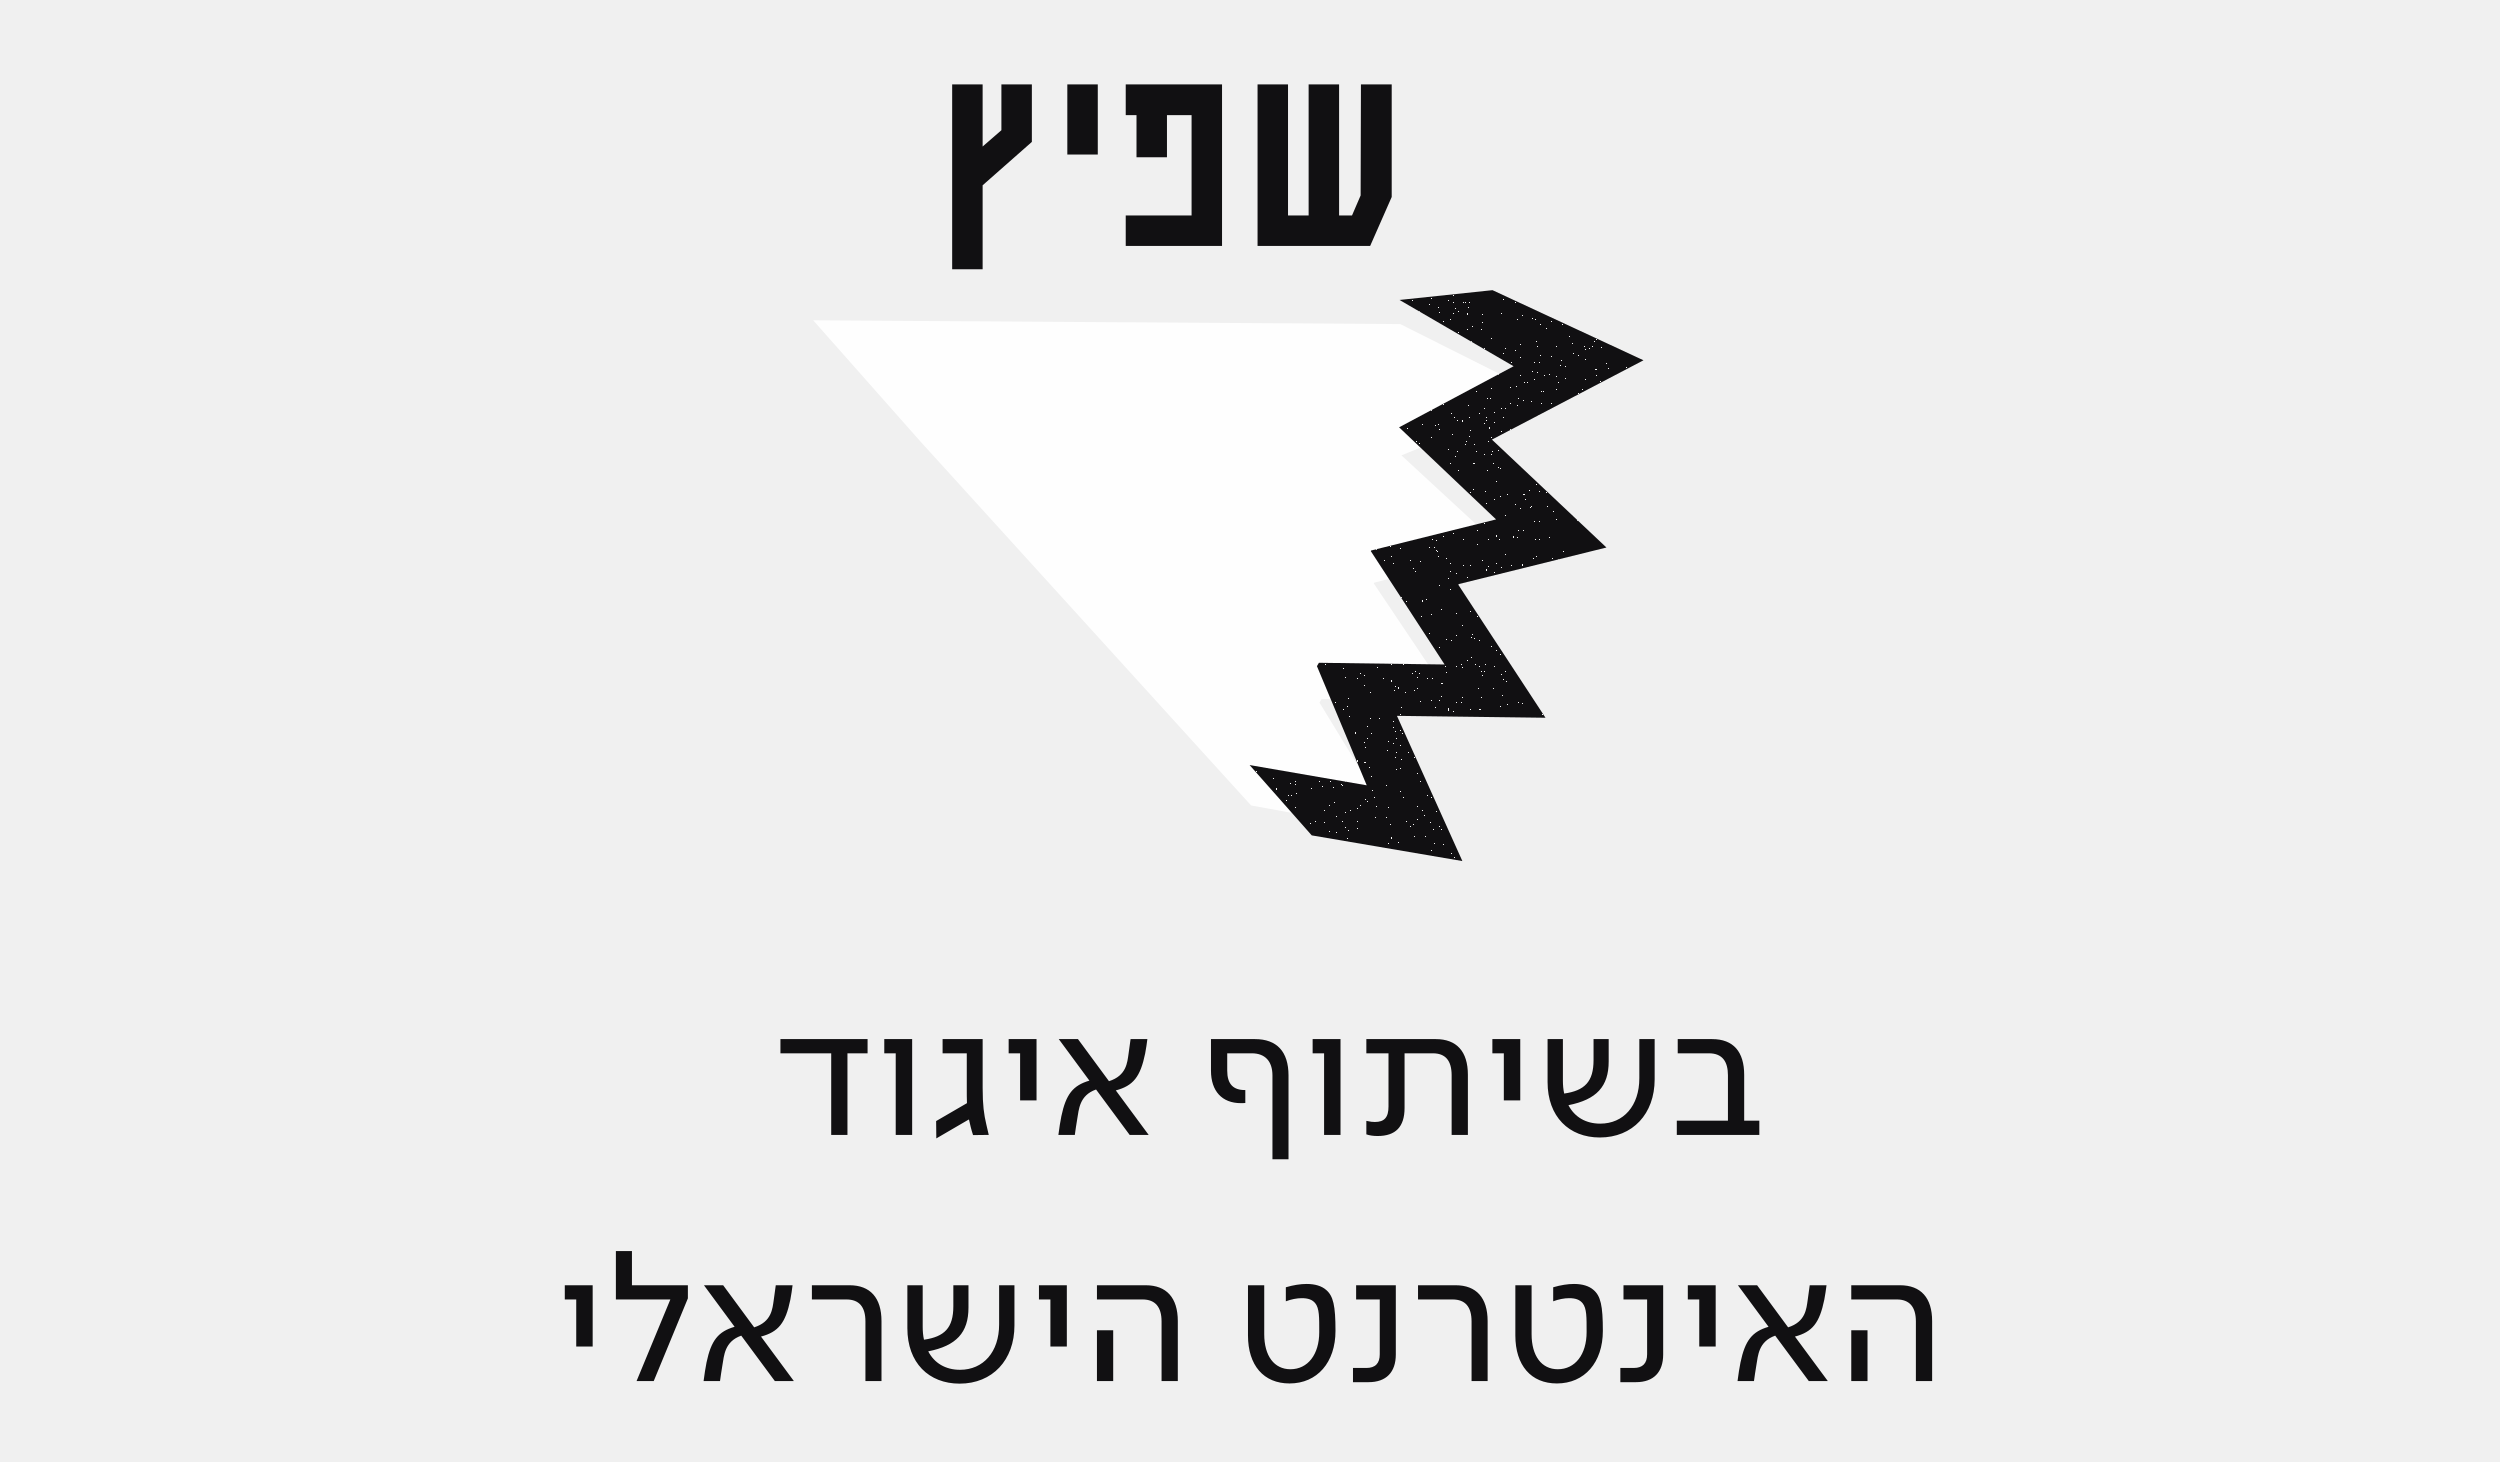
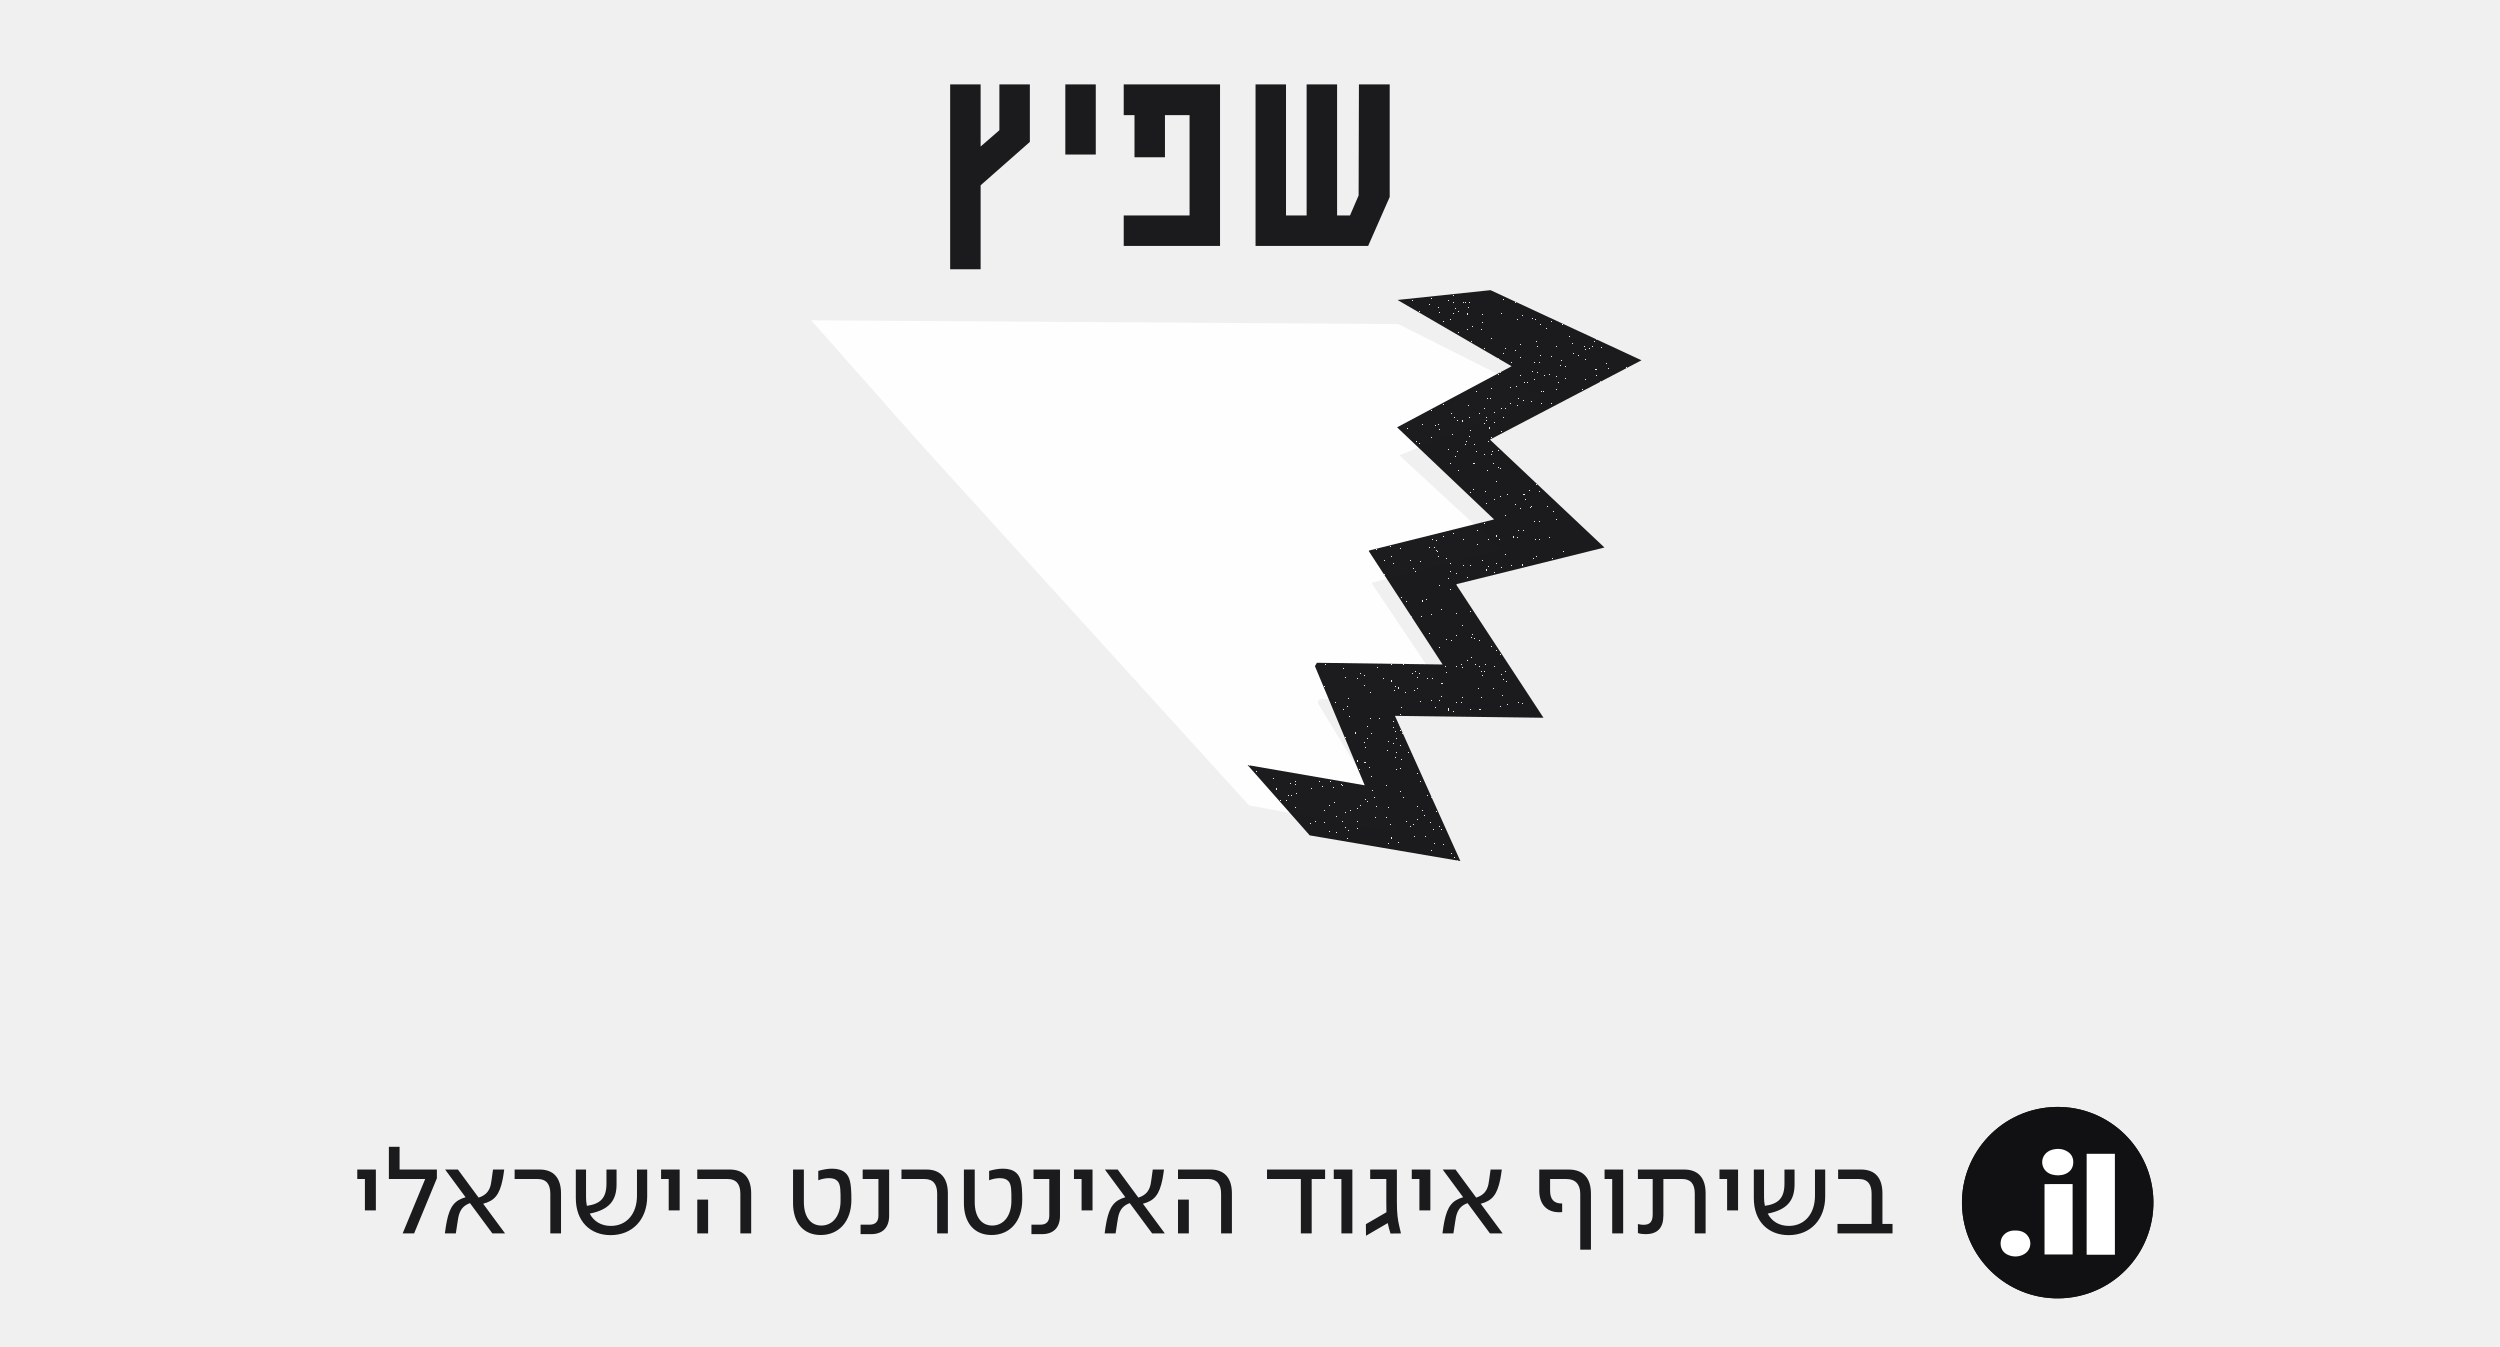
- <svg xmlns="http://www.w3.org/2000/svg" width="325" height="190" viewBox="0 0 325 190" fill="none">
-   <path d="M110.169 147.538H108.057V136.93H101.457V135.082H112.785V136.93H110.169V147.538ZM118.58 147.538H116.444V136.93H114.956V135.082H118.58V147.538ZM125.921 145.546L121.721 147.994L121.697 145.738L125.705 143.41C125.681 142.858 125.681 142.234 125.681 141.466V136.93H122.537V135.082H127.745V141.442C127.745 143.674 127.913 144.874 128.225 146.194L128.537 147.538L126.497 147.562C126.257 146.842 126.089 146.098 125.969 145.546H125.921ZM134.75 143.05H132.614V136.93H131.126V135.082H134.75V143.05ZM139.727 147.538H137.591C137.711 146.602 137.831 145.834 137.975 145.114C138.575 142.258 139.487 141.106 141.623 140.482L137.639 135.082H140.135L144.167 140.554C146.447 139.834 146.543 138.13 146.711 137.002C146.807 136.378 146.903 135.586 146.975 135.082H149.159C149.087 135.682 148.991 136.306 148.871 136.954C148.247 140.002 147.311 141.154 145.055 141.754L149.327 147.538H146.855L142.487 141.634C140.303 142.402 140.255 144.25 140.039 145.474C139.895 146.314 139.823 146.866 139.727 147.538ZM167.507 150.706H165.419V139.81C165.419 137.962 164.459 136.93 162.731 136.93H159.539V139.186C159.539 140.914 160.307 141.73 161.891 141.706V143.386C161.699 143.41 161.483 143.41 161.315 143.41C158.867 143.41 157.427 141.85 157.427 139.186V135.082H163.139C165.995 135.082 167.507 136.714 167.507 139.81V150.706ZM174.267 147.538H172.131V136.93H170.643V135.082H174.267V147.538ZM179.089 147.682C178.537 147.682 178.033 147.61 177.625 147.466V145.714C178.201 145.834 178.417 145.858 178.729 145.858C179.977 145.858 180.505 145.258 180.505 143.842V136.93H177.625V135.082H186.649C189.361 135.082 190.825 136.69 190.825 139.714V147.538H188.713V139.786C188.713 137.866 187.897 136.93 186.265 136.93H182.593V144.034C182.593 146.482 181.441 147.682 179.089 147.682ZM197.633 143.05H195.497V136.93H194.009V135.082H197.633V143.05ZM207.977 147.874C203.969 147.874 201.185 145.162 201.185 140.674V135.082H203.177V140.458C203.177 141.058 203.225 141.634 203.345 142.162C206.009 141.778 207.161 140.626 207.161 137.818V135.082H209.129V137.986C209.129 141.25 207.545 142.954 203.897 143.674C204.689 145.21 206.153 146.074 208.025 146.074C211.073 146.074 213.113 143.746 213.113 140.17V135.082H215.105V140.314C215.105 144.802 212.249 147.874 207.977 147.874ZM228.712 147.538H217.984V145.69H224.632V139.786C224.632 138.01 223.912 136.93 222.16 136.93H218.104V135.082H222.568C225.352 135.082 226.744 136.738 226.744 139.738V145.69H228.712V147.538ZM77.047 175.05H74.911V168.93H73.423V167.082H77.047V175.05ZM84.985 179.538H82.753L87.145 168.93H80.065V162.642H82.153V167.082H89.425V168.786L84.985 179.538ZM93.602 179.538H91.466C91.586 178.602 91.706 177.834 91.85 177.114C92.45 174.258 93.362 173.106 95.498 172.482L91.514 167.082H94.01L98.042 172.554C100.322 171.834 100.418 170.13 100.586 169.002C100.682 168.378 100.778 167.586 100.85 167.082H103.034C102.962 167.682 102.866 168.306 102.746 168.954C102.122 172.002 101.186 173.154 98.93 173.754L103.202 179.538H100.73L96.362 173.634C94.178 174.402 94.13 176.25 93.914 177.474C93.77 178.314 93.698 178.866 93.602 179.538ZM114.594 179.538H112.506V171.786C112.506 169.89 111.69 168.93 110.034 168.93H105.546V167.082H110.442C113.13 167.082 114.594 168.714 114.594 171.738V179.538ZM124.75 179.874C120.742 179.874 117.958 177.162 117.958 172.674V167.082H119.95V172.458C119.95 173.058 119.998 173.634 120.118 174.162C122.782 173.778 123.934 172.626 123.934 169.818V167.082H125.902V169.986C125.902 173.25 124.318 174.954 120.67 175.674C121.462 177.21 122.926 178.074 124.798 178.074C127.846 178.074 129.886 175.746 129.886 172.17V167.082H131.878V172.314C131.878 176.802 129.022 179.874 124.75 179.874ZM138.688 175.05H136.552V168.93H135.064V167.082H138.688V175.05ZM153.115 179.538H151.003V171.786C151.003 169.89 150.163 168.93 148.531 168.93H142.603V167.082H148.939C151.651 167.082 153.115 168.714 153.115 171.738V179.538ZM144.715 179.538H142.603V172.938H144.715V179.538ZM167.638 179.85C164.278 179.85 162.238 177.498 162.238 173.61V167.082H164.35V173.442C164.35 176.274 165.646 178.002 167.758 178.002C170.014 178.002 171.502 176.082 171.502 173.178C171.502 171.258 171.526 170.082 170.974 169.41C170.59 168.954 170.062 168.762 169.222 168.762C168.598 168.762 167.854 168.906 167.158 169.17V167.346C168.142 167.058 169.054 166.914 169.87 166.914C170.95 166.914 171.814 167.178 172.39 167.682C173.326 168.474 173.614 169.722 173.614 173.01C173.614 177.114 171.238 179.85 167.638 179.85ZM177.928 179.682H175.888V177.834H177.64C178.792 177.834 179.368 177.234 179.368 176.058V168.93H176.296V167.082H181.456V176.082C181.456 178.386 180.208 179.682 177.928 179.682ZM193.391 179.538H191.303V171.786C191.303 169.89 190.487 168.93 188.831 168.93H184.343V167.082H189.239C191.927 167.082 193.391 168.714 193.391 171.738V179.538ZM202.395 179.85C199.035 179.85 196.995 177.498 196.995 173.61V167.082H199.107V173.442C199.107 176.274 200.403 178.002 202.515 178.002C204.771 178.002 206.259 176.082 206.259 173.178C206.259 171.258 206.283 170.082 205.731 169.41C205.347 168.954 204.819 168.762 203.979 168.762C203.355 168.762 202.611 168.906 201.915 169.17V167.346C202.899 167.058 203.811 166.914 204.627 166.914C205.707 166.914 206.571 167.178 207.147 167.682C208.083 168.474 208.371 169.722 208.371 173.01C208.371 177.114 205.995 179.85 202.395 179.85ZM212.685 179.682H210.645V177.834H212.397C213.549 177.834 214.125 177.234 214.125 176.058V168.93H211.053V167.082H216.213V176.082C216.213 178.386 214.965 179.682 212.685 179.682ZM223.039 175.05H220.903V168.93H219.415V167.082H223.039V175.05ZM228.016 179.538H225.88C226 178.602 226.12 177.834 226.264 177.114C226.864 174.258 227.776 173.106 229.912 172.482L225.928 167.082H228.424L232.456 172.554C234.736 171.834 234.832 170.13 235 169.002C235.096 168.378 235.192 167.586 235.264 167.082H237.448C237.376 167.682 237.28 168.306 237.16 168.954C236.536 172.002 235.6 173.154 233.344 173.754L237.616 179.538H235.144L230.776 173.634C228.592 174.402 228.544 176.25 228.328 177.474C228.184 178.314 228.112 178.866 228.016 179.538ZM251.177 179.538H249.065V171.786C249.065 169.89 248.225 168.93 246.593 168.93H240.665V167.082H247.001C249.713 167.082 251.177 168.714 251.177 171.738V179.538ZM242.777 179.538H240.665V172.938H242.777V179.538Z" fill="#111012" />
-   <path opacity="0.95" d="M171.533 91.344C171.623 91.19 171.709 91.04 171.796 90.886L188.688 90.902L178.588 75.843C178.598 75.813 178.608 75.783 178.618 75.757L195.369 71.375L182.184 59.195L200.858 51.582L182.022 42.125L181.975 42.131L105.719 41.642L119.671 57.409L162.643 104.708L181.826 108.214L171.533 91.341L171.533 91.344Z" fill="white" />
-   <g filter="url(#filter0_n_2001_1134)">
-     <path d="M208.845 71.183L193.951 57.148L213.653 46.837L194.026 37.722L193.975 37.727L181.89 38.999L181.934 38.994L196.766 47.611L181.88 55.55L194.49 67.524L178.237 71.568C178.226 71.595 178.219 71.625 178.208 71.652L187.799 86.384L171.461 86.161C171.373 86.309 171.289 86.453 171.202 86.601L177.673 102.09L162.447 99.456L170.526 108.6L190.11 111.939L181.604 93.061C181.502 93.236 181.706 92.889 181.604 93.061L200.915 93.308L189.59 76.033C189.601 75.999 189.614 75.968 189.625 75.934L208.838 71.177L208.845 71.183Z" fill="#111012" />
+ <svg xmlns="http://www.w3.org/2000/svg" width="325" height="175" viewBox="0 0 325 175" fill="none">
+   <path opacity="0.95" d="M171.272 91.344C171.361 91.19 171.448 91.04 171.534 90.886L188.426 90.902L178.327 75.843C178.337 75.813 178.347 75.783 178.357 75.757L195.108 71.375L181.922 59.195L200.597 51.582L181.76 42.125L181.714 42.131L105.458 41.642L119.409 57.409L162.382 104.708L181.564 108.214L171.271 91.341L171.272 91.344Z" fill="white" />
+   <g filter="url(#filter0_n_2250_2551)">
+     <path d="M208.584 71.183L193.69 57.148L213.392 46.837L193.765 37.722L193.714 37.727L181.629 38.999L181.673 38.994L196.504 47.611L181.619 55.55L194.229 67.524L177.976 71.568C177.965 71.595 177.958 71.625 177.947 71.652L187.538 86.384L171.199 86.161C171.112 86.309 171.028 86.453 170.94 86.601L177.412 102.09L162.185 99.456L170.265 108.6L189.849 111.939L181.343 93.061C181.241 93.236 181.445 92.889 181.343 93.061L200.653 93.308L189.329 76.033C189.339 75.999 189.353 75.968 189.363 75.934L208.576 71.177L208.584 71.183Z" fill="#111012" fill-opacity="0.95" />
  </g>
-   <path d="M127.742 35.008H123.782V10.968H127.742V19.048L130.182 16.928V10.968H134.142V18.448L127.742 24.088V35.008ZM142.712 20.088H138.752V10.968H142.712V20.088ZM158.865 31.968H146.345V28.008H154.905V14.968H151.705V20.448H147.745V14.968H146.345V10.968H158.865V31.968ZM178.122 31.968H163.482V10.968H167.442V28.008H170.122V10.968H174.082V28.008H175.762L176.882 25.408L176.922 10.968H180.922V25.608L178.122 31.968Z" fill="#111012" />
+   <path d="M127.481 35.008H123.521V10.968H127.481V19.048L129.921 16.928V10.968H133.881V18.448L127.481 24.088V35.008ZM142.451 20.088H138.491V10.968H142.451V20.088ZM158.604 31.968H146.084V28.008H154.644V14.968H151.444V20.448H147.484V14.968H146.084V10.968H158.604V31.968ZM177.861 31.968H163.221V10.968H167.181V28.008H169.861V10.968H173.821V28.008H175.501L176.621 25.408L176.661 10.968H180.661V25.608L177.861 31.968Z" fill="#111012" fill-opacity="0.95" />
+   <path d="M48.862 157.352H47.438V153.272H46.446V152.04H48.862V157.352ZM53.834 160.344H52.346L55.274 153.272H50.554V149.08H51.946V152.04H56.794V153.176L53.834 160.344ZM59.258 160.344H57.834C57.914 159.72 57.994 159.208 58.09 158.728C58.49 156.824 59.098 156.056 60.522 155.64L57.866 152.04H59.53L62.218 155.688C63.738 155.208 63.802 154.072 63.914 153.32C63.978 152.904 64.042 152.376 64.09 152.04H65.546C65.498 152.44 65.434 152.856 65.354 153.288C64.938 155.32 64.314 156.088 62.81 156.488L65.658 160.344H64.01L61.098 156.408C59.642 156.92 59.61 158.152 59.466 158.968C59.37 159.528 59.322 159.896 59.258 160.344ZM72.933 160.344H71.541V155.176C71.541 153.912 70.997 153.272 69.893 153.272H66.901V152.04H70.165C71.957 152.04 72.933 153.128 72.933 155.144V160.344ZM79.384 160.568C76.712 160.568 74.856 158.76 74.856 155.768V152.04H76.184V155.624C76.184 156.024 76.216 156.408 76.296 156.76C78.072 156.504 78.84 155.736 78.84 153.864V152.04H80.152V153.976C80.152 156.152 79.096 157.288 76.664 157.768C77.192 158.792 78.168 159.368 79.416 159.368C81.448 159.368 82.808 157.816 82.808 155.432V152.04H84.136V155.528C84.136 158.52 82.232 160.568 79.384 160.568ZM88.356 157.352H86.932V153.272H85.94V152.04H88.356V157.352ZM97.654 160.344H96.246V155.176C96.246 153.912 95.686 153.272 94.598 153.272H90.646V152.04H94.87C96.678 152.04 97.654 153.128 97.654 155.144V160.344ZM92.054 160.344H90.646V155.944H92.054V160.344ZM106.696 160.552C104.456 160.552 103.096 158.984 103.096 156.392V152.04H104.504V156.28C104.504 158.168 105.368 159.32 106.776 159.32C108.28 159.32 109.272 158.04 109.272 156.104C109.272 154.824 109.288 154.04 108.92 153.592C108.664 153.288 108.312 153.16 107.752 153.16C107.336 153.16 106.84 153.256 106.376 153.432V152.216C107.032 152.024 107.64 151.928 108.184 151.928C108.904 151.928 109.48 152.104 109.864 152.44C110.488 152.968 110.68 153.8 110.68 155.992C110.68 158.728 109.096 160.552 106.696 160.552ZM113.236 160.44H111.876V159.208H113.044C113.812 159.208 114.196 158.808 114.196 158.024V153.272H112.148V152.04H115.588V158.04C115.588 159.576 114.756 160.44 113.236 160.44ZM123.224 160.344H121.832V155.176C121.832 153.912 121.288 153.272 120.184 153.272H117.192V152.04H120.456C122.248 152.04 123.224 153.128 123.224 155.144V160.344ZM128.907 160.552C126.667 160.552 125.307 158.984 125.307 156.392V152.04H126.715V156.28C126.715 158.168 127.579 159.32 128.987 159.32C130.491 159.32 131.483 158.04 131.483 156.104C131.483 154.824 131.499 154.04 131.131 153.592C130.875 153.288 130.523 153.16 129.963 153.16C129.547 153.16 129.051 153.256 128.587 153.432V152.216C129.243 152.024 129.851 151.928 130.395 151.928C131.115 151.928 131.691 152.104 132.075 152.44C132.699 152.968 132.891 153.8 132.891 155.992C132.891 158.728 131.307 160.552 128.907 160.552ZM135.447 160.44H134.087V159.208H135.255C136.023 159.208 136.407 158.808 136.407 158.024V153.272H134.359V152.04H137.799V158.04C137.799 159.576 136.967 160.44 135.447 160.44ZM142.03 157.352H140.606V153.272H139.614V152.04H142.03V157.352ZM145.028 160.344H143.604C143.684 159.72 143.764 159.208 143.86 158.728C144.26 156.824 144.868 156.056 146.292 155.64L143.636 152.04H145.3L147.988 155.688C149.508 155.208 149.572 154.072 149.684 153.32C149.748 152.904 149.812 152.376 149.86 152.04H151.316C151.268 152.44 151.204 152.856 151.124 153.288C150.708 155.32 150.084 156.088 148.58 156.488L151.428 160.344H149.78L146.868 156.408C145.412 156.92 145.38 158.152 145.236 158.968C145.14 159.528 145.092 159.896 145.028 160.344ZM160.149 160.344H158.741V155.176C158.741 153.912 158.181 153.272 157.093 153.272H153.141V152.04H157.365C159.173 152.04 160.149 153.128 160.149 155.144V160.344ZM154.549 160.344H153.141V155.944H154.549V160.344ZM170.519 160.344H169.111V153.272H164.711V152.04H172.263V153.272H170.519V160.344ZM175.806 160.344H174.382V153.272H173.39V152.04H175.806V160.344ZM180.38 159.016L177.58 160.648L177.564 159.144L180.236 157.592C180.22 157.224 180.22 156.808 180.22 156.296V153.272H178.124V152.04H181.596V156.28C181.596 157.768 181.708 158.568 181.916 159.448L182.124 160.344L180.764 160.36C180.604 159.88 180.492 159.384 180.412 159.016H180.38ZM185.946 157.352H184.522V153.272H183.53V152.04H185.946V157.352ZM188.944 160.344H187.52C187.6 159.72 187.68 159.208 187.776 158.728C188.176 156.824 188.784 156.056 190.208 155.64L187.552 152.04H189.216L191.904 155.688C193.424 155.208 193.488 154.072 193.6 153.32C193.664 152.904 193.728 152.376 193.776 152.04H195.232C195.184 152.44 195.12 152.856 195.04 153.288C194.624 155.32 194 156.088 192.496 156.488L195.344 160.344H193.696L190.784 156.408C189.328 156.92 189.296 158.152 189.152 158.968C189.056 159.528 189.008 159.896 188.944 160.344ZM206.824 162.456H205.432V155.192C205.432 153.96 204.792 153.272 203.64 153.272H201.512V154.776C201.512 155.928 202.024 156.472 203.08 156.456V157.576C202.952 157.592 202.808 157.592 202.696 157.592C201.064 157.592 200.104 156.552 200.104 154.776V152.04H203.912C205.816 152.04 206.824 153.128 206.824 155.192V162.456ZM211.011 160.344H209.587V153.272H208.595V152.04H211.011V160.344ZM213.905 160.44C213.537 160.44 213.201 160.392 212.929 160.296V159.128C213.313 159.208 213.457 159.224 213.665 159.224C214.497 159.224 214.849 158.824 214.849 157.88V153.272H212.929V152.04H218.945C220.753 152.04 221.729 153.112 221.729 155.128V160.344H220.321V155.176C220.321 153.896 219.777 153.272 218.689 153.272H216.241V158.008C216.241 159.64 215.473 160.44 213.905 160.44ZM225.948 157.352H224.524V153.272H223.532V152.04H225.948V157.352ZM232.524 160.568C229.852 160.568 227.996 158.76 227.996 155.768V152.04H229.324V155.624C229.324 156.024 229.356 156.408 229.436 156.76C231.212 156.504 231.98 155.736 231.98 153.864V152.04H233.292V153.976C233.292 156.152 232.236 157.288 229.804 157.768C230.332 158.792 231.308 159.368 232.556 159.368C234.588 159.368 235.948 157.816 235.948 155.432V152.04H237.276V155.528C237.276 158.52 235.372 160.568 232.524 160.568ZM246.028 160.344H238.876V159.112H243.308V155.176C243.308 153.992 242.828 153.272 241.66 153.272H238.956V152.04H241.932C243.788 152.04 244.716 153.144 244.716 155.144V159.112H246.028V160.344Z" fill="#111012" fill-opacity="0.95" />
+   <g clip-path="url(#clip0_2250_2551)">
+     <path d="M266.69 143.927C259.733 144.381 254.595 150.41 255.086 157.231C255.577 164.053 261.48 169.199 268.294 168.763C275.164 168.323 280.362 162.402 279.92 155.526C279.485 148.748 273.61 143.474 266.69 143.927Z" fill="#161616" />
+     <path d="M266.691 143.927C273.61 143.474 279.485 148.748 279.92 155.526C280.362 162.402 275.163 168.323 268.294 168.763C261.48 169.199 255.576 164.05 255.086 157.231C254.596 150.413 259.734 144.381 266.691 143.927ZM269.488 151.46C269.606 150.861 269.458 150.256 269.006 149.874C268.363 149.329 267.517 149.245 266.727 149.482C265.972 149.709 265.467 150.364 265.484 151.113C265.499 151.817 265.965 152.451 266.71 152.674C267.86 153.02 269.258 152.623 269.487 151.459L269.488 151.46ZM274.938 163.115L274.935 149.99L271.266 149.996L271.263 163.111L274.937 163.115H274.938ZM269.441 163.082V153.926L265.789 153.933V163.085L269.441 163.082ZM263.223 162.985C264.1 162.401 264.163 161.263 263.507 160.536C263.056 160.037 262.38 159.926 261.716 159.972C260.934 160.026 260.298 160.527 260.131 161.2C259.953 161.925 260.2 162.683 260.877 163.056C261.582 163.443 262.517 163.453 263.222 162.985H263.223Z" fill="#111012" fill-opacity="0.95" />
+     <path d="M274.937 163.115L271.264 163.111L271.267 149.996L274.935 149.99L274.937 163.115Z" fill="white" />
+     <path d="M269.441 163.082L265.79 163.085L265.789 153.934L269.439 153.927L269.441 163.082Z" fill="white" />
+     <path d="M269.488 151.46C269.258 152.625 267.861 153.02 266.711 152.675C265.965 152.451 265.499 151.818 265.484 151.114C265.468 150.365 265.971 149.71 266.728 149.483C267.518 149.246 268.365 149.331 269.007 149.875C269.458 150.257 269.606 150.861 269.489 151.461L269.488 151.46Z" fill="white" />
+     <path d="M263.222 162.985C262.518 163.453 261.582 163.443 260.877 163.056C260.2 162.684 259.953 161.925 260.132 161.2C260.298 160.527 260.934 160.026 261.716 159.972C262.381 159.927 263.056 160.037 263.507 160.536C264.164 161.262 264.101 162.401 263.223 162.985H263.222Z" fill="white" />
+   </g>
  <defs>
-     <filter id="filter0_n_2001_1134" x="162.447" y="37.722" width="51.206" height="74.217" filterUnits="userSpaceOnUse" color-interpolation-filters="sRGB">
+     <filter id="filter0_n_2250_2551" x="162.186" y="37.722" width="51.206" height="74.217" filterUnits="userSpaceOnUse" color-interpolation-filters="sRGB">
      <feFlood flood-opacity="0" result="BackgroundImageFix" />
      <feBlend mode="normal" in="SourceGraphic" in2="BackgroundImageFix" result="shape" />
      <feTurbulence type="fractalNoise" baseFrequency="4.476 4.476" stitchTiles="stitch" numOctaves="3" result="noise" seed="437" />
      <feColorMatrix in="noise" type="luminanceToAlpha" result="alphaNoise" />
      <feComponentTransfer in="alphaNoise" result="coloredNoise1">
        <feFuncA type="discrete" tableValues="0 0 0 0 0 0 0 0 0 0 0 0 0 0 0 0 0 0 0 0 1 1 1 1 1 1 1 1 1 0 0 0 0 0 0 0 0 0 0 0 0 0 0 0 0 0 0 0 0 0 0 0 0 0 0 0 0 0 0 0 0 0 0 0 0 0 0 0 0 0 0 0 0 0 0 0 0 0 0 0 0 0 0 0 0 0 0 0 0 0 0 0 0 0 0 0 0 0 0 0 " />
      </feComponentTransfer>
      <feComposite operator="in" in2="shape" in="coloredNoise1" result="noise1Clipped" />
      <feFlood flood-color="#F3F3F3" result="color1Flood" />
      <feComposite operator="in" in2="noise1Clipped" in="color1Flood" result="color1" />
-       <feMerge result="effect1_noise_2001_1134">
+       <feMerge result="effect1_noise_2250_2551">
        <feMergeNode in="shape" />
        <feMergeNode in="color1" />
      </feMerge>
    </filter>
+     <clipPath id="clip0_2250_2551">
+       <rect width="24.893" height="24.89" fill="white" transform="translate(255.054 143.899)" />
+     </clipPath>
  </defs>
</svg>
